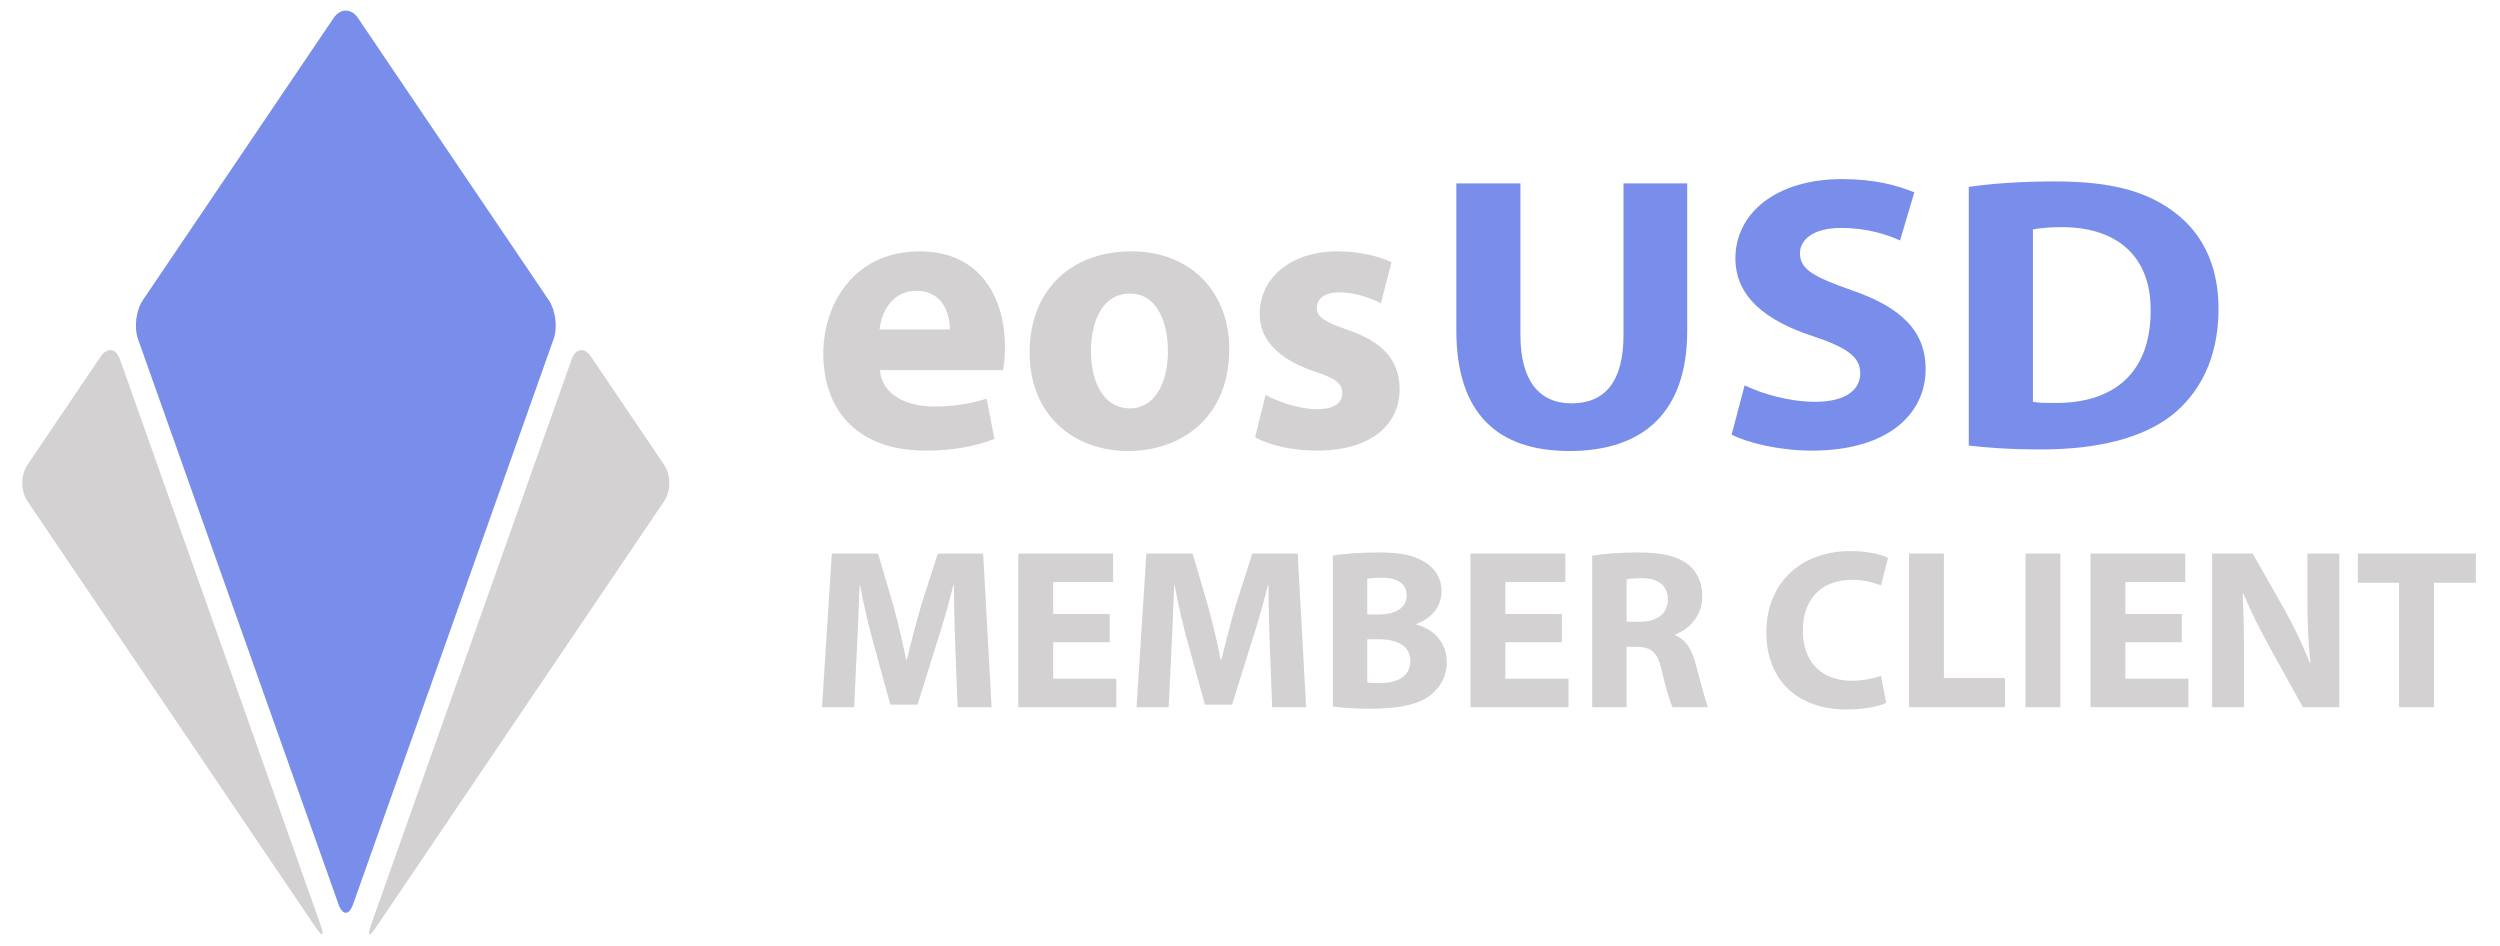
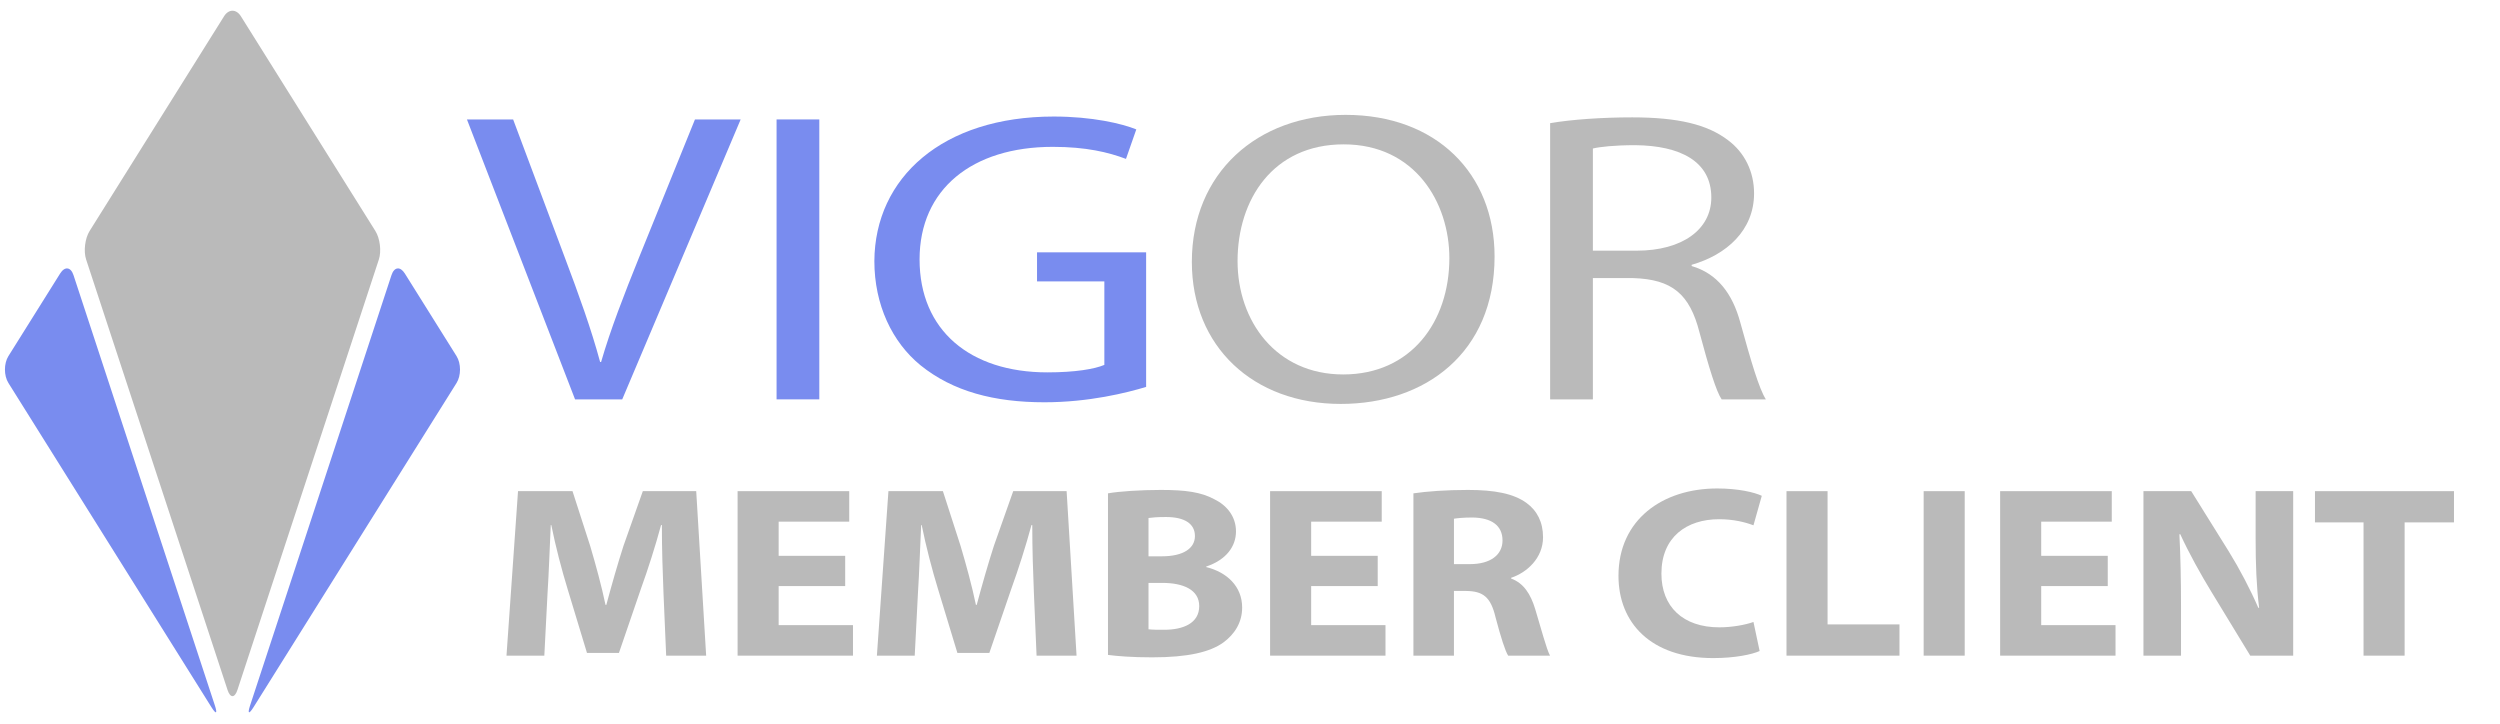
- <svg xmlns="http://www.w3.org/2000/svg" version="1.1" id="svg" x="0px" y="0px" width="230.333px" height="87.105px" viewBox="13.833 10.847 230.333 87.105" style="enable-background:new 13.833 10.847 230.333 87.105;" xml:space="preserve">
+ <svg xmlns="http://www.w3.org/2000/svg" version="1.1" id="svg" x="0px" y="0px" width="442.32px" height="128px" viewBox="1803.167 -201.601 442.32 128" style="enable-background:new 1803.167 -201.601 442.32 128;" xml:space="preserve">
  <g>
    <g>
      <g>
-         <path style="fill:#D3D1D1;" d="M94.907,44.948c0.18,2.268,2.412,3.348,4.967,3.348c1.872,0,3.384-0.252,4.859-0.72l0.72,3.708     c-1.8,0.72-3.996,1.08-6.372,1.08c-5.975,0-9.395-3.456-9.395-8.963c0-4.463,2.771-9.395,8.891-9.395     c5.688,0,7.847,4.427,7.847,8.783c0,0.936-0.108,1.764-0.18,2.16H94.907z M101.35,41.204c0-1.332-0.576-3.563-3.096-3.563     c-2.304,0-3.24,2.088-3.384,3.563H101.35z" />
-         <path style="fill:#D3D1D1;" d="M127.089,43.004c0,6.443-4.571,9.395-9.287,9.395c-5.147,0-9.107-3.384-9.107-9.071     c0-5.688,3.743-9.323,9.395-9.323C123.49,34.005,127.089,37.713,127.089,43.004z M114.347,43.184c0,3.023,1.26,5.292,3.599,5.292     c2.124,0,3.492-2.124,3.492-5.292c0-2.628-1.008-5.292-3.492-5.292C115.319,37.893,114.347,40.592,114.347,43.184z" />
-         <path style="fill:#D3D1D1;" d="M130.439,47.215c1.008,0.612,3.096,1.332,4.715,1.332c1.656,0,2.34-0.576,2.34-1.476     s-0.54-1.332-2.592-2.016c-3.635-1.224-5.039-3.204-5.003-5.291c0-3.276,2.808-5.759,7.163-5.759     c2.052,0,3.888,0.468,4.968,1.008l-0.972,3.779c-0.792-0.432-2.304-1.008-3.815-1.008c-1.332,0-2.088,0.54-2.088,1.44     c0,0.828,0.684,1.26,2.844,2.016c3.348,1.152,4.751,2.844,4.788,5.436c0,3.275-2.592,5.687-7.631,5.687     c-2.304,0-4.355-0.504-5.687-1.224L130.439,47.215z" />
+         <path style="fill:#798CEF;" d="M1187.983,236.259c-0.819,1.308-0.819,3.448,0,4.756l35.92,57.362     c0.819,1.308,1.095,1.178,0.613-0.288l-25.018-76.152c-0.481-1.466-1.546-1.596-2.365-0.288L1187.983,236.259z" />
      </g>
      <g>
-         <path style="fill:#788EEA;" d="M153.916,27.743v13.966c0,4.176,1.698,6.299,4.709,6.299c3.088,0,4.787-2.016,4.787-6.299V27.743     h5.868v13.606c0,7.487-4.053,11.05-10.848,11.05c-6.563,0-10.423-3.383-10.423-11.122V27.743H153.916z" />
-         <path style="fill:#788EEA;" d="M174.57,46.352c1.583,0.756,4.015,1.512,6.524,1.512c2.702,0,4.131-1.043,4.131-2.627     c0-1.512-1.235-2.376-4.362-3.419c-4.324-1.404-7.142-3.636-7.142-7.163c0-4.14,3.706-7.307,9.844-7.307     c2.934,0,5.096,0.576,6.64,1.224l-1.313,4.428c-1.042-0.468-2.895-1.152-5.443-1.152s-3.783,1.08-3.783,2.34     c0,1.548,1.467,2.232,4.826,3.42c4.594,1.583,6.756,3.815,6.756,7.235c0,4.067-3.359,7.522-10.501,7.522     c-2.972,0-5.906-0.719-7.373-1.475L174.57,46.352z" />
-         <path style="fill:#788EEA;" d="M195.224,28.066c2.162-0.324,4.98-0.504,7.953-0.504c4.941,0,8.146,0.828,10.654,2.592     c2.702,1.872,4.401,4.859,4.401,9.143c0,4.644-1.814,7.847-4.324,9.827c-2.741,2.124-6.91,3.131-12.006,3.131     c-3.05,0-5.212-0.18-6.679-0.36V28.066z M201.131,47.864c0.502,0.108,1.313,0.108,2.047,0.108     c5.327,0.036,8.802-2.699,8.802-8.495c0.038-5.04-3.127-7.703-8.185-7.703c-1.313,0-2.162,0.108-2.664,0.216V47.864z" />
+         <g>
+           <path style="fill:#BABABA;" d="M1229.116,176.133c-0.819-1.308-2.159-1.308-2.979,0l-23.791,37.993      c-0.819,1.308-1.095,3.578-0.613,5.044l25.018,76.154c0.481,1.466,1.271,1.466,1.752,0l25.018-76.154      c0.481-1.466,0.206-3.736-0.613-5.044L1229.116,176.133z" />
+         </g>
      </g>
-     </g>
-     <g>
-       <path style="fill:#D3D1D1;" d="M101.853,70.585c-0.063-1.7-0.126-3.759-0.126-5.815h-0.063c-0.441,1.805-1.029,3.82-1.575,5.479    l-1.722,5.522h-2.499l-1.512-5.48c-0.462-1.658-0.945-3.674-1.281-5.521h-0.042c-0.084,1.91-0.147,4.094-0.252,5.857l-0.252,5.375    h-2.96l0.903-14.151h4.262l1.386,4.724c0.441,1.639,0.882,3.402,1.197,5.061h0.063c0.399-1.638,0.882-3.506,1.344-5.081    l1.512-4.703h4.178l0.777,14.151h-3.128L101.853,70.585z" />
-       <path style="fill:#D3D1D1;" d="M116.071,70.018h-5.207v3.359h5.816v2.625h-9.028V61.851h8.734v2.624h-5.522v2.939h5.207V70.018z" />
-       <path style="fill:#D3D1D1;" d="M130.833,70.585c-0.063-1.7-0.126-3.759-0.126-5.815h-0.063c-0.441,1.805-1.029,3.82-1.575,5.479    l-1.722,5.522h-2.499l-1.512-5.48c-0.462-1.658-0.945-3.674-1.281-5.521h-0.042c-0.084,1.91-0.147,4.094-0.252,5.857l-0.252,5.375    h-2.96l0.903-14.151h4.262l1.386,4.724c0.441,1.639,0.882,3.402,1.197,5.061h0.063c0.399-1.638,0.882-3.506,1.344-5.081    l1.512-4.703h4.178l0.777,14.151h-3.128L130.833,70.585z" />
-       <path style="fill:#D3D1D1;" d="M136.631,62.04c0.84-0.168,2.541-0.293,4.136-0.293c1.953,0,3.149,0.188,4.178,0.797    c0.987,0.525,1.701,1.491,1.701,2.771c0,1.26-0.735,2.436-2.331,3.023v0.043c1.617,0.44,2.813,1.658,2.813,3.484    c0,1.281-0.588,2.289-1.47,3.003c-1.029,0.819-2.75,1.28-5.564,1.28c-1.575,0-2.75-0.104-3.464-0.209V62.04z M139.802,67.458h1.05    c1.68,0,2.583-0.693,2.583-1.743c0-1.071-0.819-1.638-2.268-1.638c-0.693,0-1.092,0.042-1.365,0.084V67.458z M139.802,73.735    c0.315,0.042,0.693,0.042,1.239,0.042c1.449,0,2.729-0.546,2.729-2.036c0-1.428-1.281-1.995-2.876-1.995h-1.092V73.735z" />
-       <path style="fill:#D3D1D1;" d="M157.734,70.018h-5.207v3.359h5.816v2.625h-9.028V61.851h8.734v2.624h-5.522v2.939h5.207V70.018z" />
-       <path style="fill:#D3D1D1;" d="M160.529,62.04c1.029-0.168,2.562-0.293,4.262-0.293c2.1,0,3.569,0.314,4.577,1.112    c0.84,0.672,1.302,1.659,1.302,2.96c0,1.807-1.281,3.045-2.499,3.486v0.063c0.987,0.398,1.533,1.344,1.89,2.646    c0.441,1.596,0.882,3.443,1.155,3.989h-3.275c-0.231-0.398-0.567-1.554-0.987-3.297c-0.378-1.764-0.987-2.246-2.289-2.268h-0.966    v5.564h-3.17V62.04z M163.699,68.129h1.26c1.596,0,2.541-0.799,2.541-2.037c0-1.302-0.882-1.953-2.352-1.974    c-0.777,0-1.218,0.063-1.449,0.104V68.129z" />
-       <path style="fill:#D3D1D1;" d="M187.617,75.604c-0.588,0.293-1.911,0.608-3.633,0.608c-4.892,0-7.412-3.044-7.412-7.075    c0-4.83,3.443-7.518,7.726-7.518c1.659,0,2.919,0.336,3.486,0.631l-0.651,2.54c-0.651-0.272-1.554-0.524-2.688-0.524    c-2.54,0-4.514,1.532-4.514,4.682c0,2.834,1.679,4.619,4.535,4.619c0.967,0,2.037-0.21,2.667-0.462L187.617,75.604z" />
-       <path style="fill:#D3D1D1;" d="M189.719,61.851h3.213v11.464h5.627v2.688h-8.84V61.851z" />
-       <path style="fill:#D3D1D1;" d="M203.662,61.851v14.151h-3.213V61.851H203.662z" />
-       <path style="fill:#D3D1D1;" d="M214.853,70.018h-5.207v3.359h5.815v2.625h-9.028V61.851h8.734v2.624h-5.521v2.939h5.207V70.018z" />
-       <path style="fill:#D3D1D1;" d="M217.647,76.002V61.851h3.737l2.939,5.187c0.84,1.49,1.68,3.254,2.31,4.85h0.063    c-0.211-1.869-0.273-3.779-0.273-5.9v-4.136h2.939v14.151h-3.359l-3.023-5.459c-0.84-1.512-1.764-3.338-2.457-4.997l-0.063,0.021    c0.084,1.869,0.126,3.863,0.126,6.174v4.262H217.647z" />
-       <path style="fill:#D3D1D1;" d="M234.867,64.539h-3.801v-2.688h10.877v2.688h-3.863v11.464h-3.213V64.539z" />
+       <g>
+         <path style="fill:#798CEF;" d="M1258.12,221.649c-0.819-1.308-1.884-1.178-2.365,0.288l-25.018,76.152     c-0.481,1.466-0.206,1.596,0.613,0.287l35.918-57.36c0.819-1.309,0.819-3.449,0-4.757L1258.12,221.649z" />
+       </g>
    </g>
  </g>
  <g>
    <g>
      <g>
-         <path style="fill:#D3D1D1;" d="M16.351,53.691c-0.616,0.912-0.616,2.402,0,3.314l26.567,39.289     c0.616,0.912,0.819,0.809,0.452-0.228L24.882,43.949c-0.368-1.037-1.172-1.139-1.789-0.228L16.351,53.691z" />
+         <g>
+           <path style="fill:#798CEF;" d="M1313.115-138.598c-0.818,1.308-0.819,3.449,0,4.757l35.921,57.362      c0.819,1.308,1.095,1.179,0.613-0.288l-25.018-76.153c-0.481-1.466-1.546-1.596-2.365-0.288L1313.115-138.598z" />
+         </g>
+         <g>
+           <g>
+             <path style="fill:#BABABA;" d="M1354.249-198.723c-0.819-1.308-2.159-1.308-2.979,0l-23.792,37.994       c-0.819,1.308-1.095,3.578-0.613,5.044l25.019,76.152c0.481,1.466,1.271,1.466,1.752,0l25.019-76.152       c0.481-1.466,0.206-3.736-0.613-5.044L1354.249-198.723z" />
+           </g>
+         </g>
+         <g>
+           <path style="fill:#798CEF;" d="M1383.254-153.208c-0.819-1.308-1.884-1.179-2.365,0.288l-25.02,76.153      c-0.481,1.466-0.206,1.596,0.613,0.288l35.919-57.362c0.819-1.308,0.819-3.449,0-4.757L1383.254-153.208z" />
+         </g>
+       </g>
+     </g>
+     <g>
+       <path style="fill:#798CEF;" d="M1427.589-102.708l-26.955-69.788h11.518l12.864,34.377c3.553,9.424,6.616,17.913,8.82,26.094    h0.245c2.328-8.076,5.759-16.878,9.436-25.99l13.967-34.48h11.394l-29.527,69.788H1427.589z" />
+       <path style="fill:#798CEF;" d="M1488.485-172.496v69.788h-10.66v-69.788H1488.485z" />
+       <path style="fill:#798CEF;" d="M1569.961-105.814c-4.779,1.451-14.211,3.832-25.362,3.832c-12.495,0-22.787-2.691-30.874-9.216    c-7.105-5.798-11.515-15.117-11.515-25.989c0.121-20.812,17.03-36.033,44.716-36.033c9.56,0,17.032,1.761,20.586,3.21    l-2.572,7.353c-4.412-1.658-9.926-3.003-18.256-3.003c-20.095,0-33.204,10.562-33.204,28.059    c0,17.707,12.619,28.164,31.854,28.164c6.983,0,11.762-0.827,14.214-1.864v-20.811h-16.787v-7.248h27.2V-105.814z" />
+       <path style="fill:#BABABA;" d="M1656.832-138.327c0,24.022-17.275,36.759-38.349,36.759c-21.808,0-37.121-14.289-37.121-35.411    c0-22.159,16.294-36.655,38.348-36.655C1642.252-173.634,1656.832-159.036,1656.832-138.327z M1592.756-137.187    c0,14.91,9.556,28.268,26.34,28.268c16.908,0,26.464-13.15,26.464-28.992c0-13.875-8.574-28.37-26.341-28.37    C1601.575-166.282,1592.756-152.51,1592.756-137.187z" />
+       <path style="fill:#BABABA;" d="M1670.681-171.563c5.392-0.933,13.109-1.449,20.463-1.449c11.393,0,18.745,1.761,23.891,5.693    c4.164,3.106,6.493,7.869,6.493,13.254c0,9.216-6.862,15.324-15.562,17.81v0.312c6.373,1.864,10.17,6.834,12.132,14.08    c2.693,9.734,4.655,16.465,6.369,19.156h-11.026c-1.349-1.966-3.185-7.972-5.513-16.671c-2.451-9.629-6.862-13.253-16.54-13.563    h-10.046v30.234h-10.661V-171.563z M1681.343-139.776h10.903c11.394,0,18.621-5.28,18.621-13.253    c0-9.009-7.718-12.942-18.988-13.047c-5.146,0-8.822,0.415-10.536,0.829V-139.776z" />
+     </g>
+   </g>
+   <g>
+     <g>
+       <g>
+         <g>
+           <path style="fill:#798CEF;" d="M1804.656-138.597c-0.819,1.308-0.819,3.449,0,4.757l35.921,57.36      c0.819,1.308,1.095,1.179,0.613-0.288l-25.018-76.152c-0.481-1.466-1.546-1.596-2.365-0.288L1804.656-138.597z" />
+         </g>
+         <g>
+           <g>
+             <path style="fill:#BABABA;" d="M1845.789-198.723c-0.819-1.308-2.159-1.308-2.979,0l-23.791,37.993       c-0.819,1.308-1.095,3.578-0.613,5.044l25.018,76.154c0.481,1.466,1.27,1.466,1.752,0l25.02-76.154       c0.482-1.466,0.206-3.736-0.613-5.044L1845.789-198.723z" />
+           </g>
+         </g>
+         <g>
+           <path style="fill:#798CEF;" d="M1874.795-153.207c-0.819-1.308-1.884-1.179-2.365,0.288l-25.02,76.152      c-0.481,1.466-0.206,1.596,0.613,0.288l35.919-57.36c0.819-1.308,0.819-3.449,0-4.757L1874.795-153.207z" />
+         </g>
+       </g>
+     </g>
+     <g>
+       <path style="fill:#798CEF;" d="M1904.91-130.942l-19.129-49.528h8.173l9.13,24.396c2.521,6.688,4.694,12.713,6.261,18.518h0.174    c1.652-5.731,4.086-11.978,6.694-18.444l9.913-24.47h8.086l-20.955,49.528H1904.91z" />
+       <path style="fill:#798CEF;" d="M1948.126-180.47v49.528h-7.563v-49.528H1948.126z" />
+       <path style="fill:#798CEF;" d="M2005.949-133.147c-3.392,1.029-10.086,2.72-17.999,2.72c-8.868,0-16.172-1.911-21.911-6.541    c-5.043-4.115-8.173-10.728-8.173-18.443c0.087-14.77,12.087-25.572,31.736-25.572c6.782,0,12.086,1.249,14.608,2.277    l-1.826,5.218c-3.131-1.176-7.043-2.131-12.956-2.131c-14.26,0-23.563,7.495-23.563,19.913c0,12.566,8.956,19.988,22.607,19.988    c4.955,0,8.347-0.587,10.086-1.323v-14.77h-11.912v-5.144h19.303V-133.147z" />
+       <path style="fill:#BABABA;" d="M2067.599-156.221c0,17.048-12.259,26.086-27.215,26.086c-15.477,0-26.346-10.141-26.346-25.131    c0-15.725,11.564-26.012,27.215-26.012C2057.253-181.278,2067.599-170.917,2067.599-156.221z M2022.126-155.412    c0,10.581,6.781,20.061,18.693,20.061c11.999,0,18.781-9.333,18.781-20.575c0-9.847-6.086-20.134-18.693-20.134    C2028.385-176.061,2022.126-166.287,2022.126-155.412z" />
+       <path style="fill:#BABABA;" d="M2077.428-179.809c3.826-0.662,9.304-1.028,14.521-1.028c8.086,0,13.303,1.25,16.955,4.041    c2.956,2.204,4.607,5.585,4.607,9.406c0,6.54-4.869,10.876-11.043,12.64v0.22c4.521,1.323,7.218,4.85,8.609,9.993    c1.912,6.908,3.304,11.684,4.521,13.595h-7.826c-0.956-1.396-2.26-5.658-3.912-11.831c-1.739-6.834-4.869-9.406-11.737-9.626    h-7.131v21.457h-7.564V-179.809z M2084.993-157.25h7.739c8.085,0,13.215-3.748,13.215-9.406c0-6.393-5.478-9.185-13.476-9.259    c-3.652,0-6.262,0.294-7.479,0.588V-157.25z" />
+     </g>
+     <g>
+       <g>
+         <path style="fill:#BABABA;" d="M1920.555-96.74c-0.143-3.495-0.284-7.729-0.284-11.96h-0.144     c-0.998,3.711-2.326,7.856-3.562,11.271l-3.893,11.356h-5.65l-3.418-11.271c-1.044-3.41-2.136-7.556-2.896-11.355h-0.096     c-0.19,3.93-0.332,8.418-0.57,12.047l-0.569,11.054h-6.694l2.041-29.103h9.64l3.133,9.713c0.997,3.371,1.993,6.998,2.707,10.407     h0.142c0.902-3.366,1.994-7.209,3.039-10.45l3.419-9.67h9.447l1.758,29.103h-7.074L1920.555-96.74z" />
+         <path style="fill:#BABABA;" d="M1952.705-97.908h-11.773v6.911h13.151v5.398h-20.416v-29.103h19.752v5.396h-12.487v6.045h11.773     V-97.908z" />
+         <path style="fill:#BABABA;" d="M1986.091-96.74c-0.144-3.495-0.287-7.729-0.287-11.96h-0.143     c-0.995,3.711-2.327,7.856-3.561,11.271l-3.893,11.356h-5.65l-3.419-11.271c-1.045-3.41-2.136-7.556-2.896-11.355h-0.096     c-0.189,3.93-0.332,8.418-0.569,12.047l-0.57,11.054h-6.693l2.041-29.103h9.638l3.135,9.713     c0.997,3.371,1.995,6.998,2.706,10.407h0.141c0.903-3.366,1.997-7.209,3.041-10.45l3.417-9.67h9.449l1.757,29.103h-7.073     L1986.091-96.74z" />
+         <path style="fill:#BABABA;" d="M1999.201-114.314c1.899-0.346,5.744-0.605,9.354-0.605c4.414,0,7.121,0.391,9.447,1.641     c2.232,1.081,3.846,3.065,3.846,5.7c0,2.59-1.661,5.009-5.27,6.218v0.089c3.656,0.904,6.361,3.41,6.361,7.165     c0,2.636-1.329,4.707-3.322,6.177c-2.327,1.684-6.221,2.631-12.584,2.631c-3.56,0-6.219-0.215-7.832-0.43V-114.314z      M2006.369-103.174h2.375c3.797,0,5.84-1.425,5.84-3.584c0-2.203-1.853-3.369-5.128-3.369c-1.567,0-2.469,0.088-3.087,0.174     V-103.174z M2006.369-90.263c0.714,0.085,1.567,0.085,2.801,0.085c3.277,0,6.173-1.12,6.173-4.188     c0-2.934-2.896-4.102-6.505-4.102h-2.469V-90.263z" />
+         <path style="fill:#BABABA;" d="M2046.921-97.908h-11.774v6.911h13.152v5.398h-20.416v-29.103h19.75v5.396h-12.486v6.045h11.774     V-97.908z" />
+         <path style="fill:#BABABA;" d="M2053.241-114.314c2.327-0.346,5.793-0.605,9.639-0.605c4.749,0,8.072,0.648,10.352,2.29     c1.898,1.381,2.942,3.412,2.942,6.087c0,3.716-2.896,6.261-5.649,7.17v0.13c2.23,0.818,3.467,2.763,4.272,5.439     c0.997,3.282,1.995,7.081,2.611,8.204h-7.406c-0.521-0.819-1.281-3.195-2.231-6.78c-0.855-3.626-2.231-4.619-5.176-4.665h-2.184     v11.445h-7.17V-114.314z M2060.411-101.792h2.849c3.609,0,5.745-1.641,5.745-4.188c0-2.678-1.994-4.019-5.317-4.059     c-1.757,0-2.754,0.131-3.276,0.214V-101.792z" />
+         <path style="fill:#BABABA;" d="M2114.495-86.418c-1.328,0.602-4.321,1.251-8.216,1.251c-11.061,0-16.759-6.26-16.759-14.55     c0-9.935,7.786-15.461,17.471-15.461c3.753,0,6.602,0.69,7.885,1.298l-1.473,5.222c-1.474-0.56-3.515-1.077-6.078-1.077     c-5.744,0-10.207,3.151-10.207,9.627c0,5.83,3.797,9.5,10.255,9.5c2.185,0,4.604-0.431,6.03-0.95L2114.495-86.418z" />
+         <path style="fill:#BABABA;" d="M2119.248-114.702h7.266v23.576h12.724v5.527h-19.989V-114.702z" />
+         <path style="fill:#BABABA;" d="M2150.778-114.702v29.103h-7.264v-29.103H2150.778z" />
+         <path style="fill:#BABABA;" d="M2176.088-97.908h-11.776v6.911h13.15v5.398h-20.415v-29.103h19.751v5.396h-12.486v6.045h11.776     V-97.908z" />
+         <path style="fill:#BABABA;" d="M2182.403-85.599v-29.103h8.451l6.648,10.667c1.898,3.064,3.798,6.691,5.224,9.974h0.144     c-0.479-3.846-0.619-7.773-0.619-12.135v-8.505h6.646v29.103h-7.596l-6.836-11.227c-1.899-3.108-3.991-6.865-5.558-10.276     l-0.141,0.04c0.19,3.847,0.284,7.945,0.284,12.697v8.766H2182.403z" />
+         <path style="fill:#BABABA;" d="M2221.343-109.176h-8.593v-5.526h24.596v5.526h-8.735v23.577h-7.268V-109.176z" />
+       </g>
+     </g>
+   </g>
+   <g>
+     <g>
+       <g>
+         <g>
+           <path style="fill:#798CEF;" d="M2296.197-138.597c-0.818,1.308-0.819,3.449,0,4.757l35.92,57.361      c0.819,1.308,1.095,1.179,0.613-0.288l-25.018-76.153c-0.481-1.466-1.547-1.596-2.365-0.288L2296.197-138.597z" />
+         </g>
+         <g>
+           <g>
+             <path style="fill:#BABABA;" d="M2337.33-198.723c-0.818-1.308-2.159-1.308-2.979,0l-23.791,37.993       c-0.819,1.308-1.096,3.578-0.613,5.044l25.018,76.155c0.482,1.466,1.271,1.466,1.752,0l25.02-76.155       c0.481-1.466,0.205-3.736-0.613-5.044L2337.33-198.723z" />
+           </g>
+         </g>
+         <g>
+           <path style="fill:#798CEF;" d="M2366.336-153.208c-0.819-1.308-1.884-1.179-2.365,0.288l-25.021,76.153      c-0.481,1.466-0.206,1.596,0.613,0.288l35.92-57.361c0.819-1.308,0.819-3.449,0-4.757L2366.336-153.208z" />
+         </g>
+       </g>
+     </g>
+     <g>
+       <path style="fill:#798CEF;" d="M2396.45-130.942l-19.128-49.528h8.173l9.13,24.396c2.521,6.688,4.694,12.713,6.261,18.518h0.174    c1.651-5.732,4.086-11.977,6.694-18.445l9.913-24.469h8.086l-20.955,49.528H2396.45z" />
+       <path style="fill:#798CEF;" d="M2439.667-180.47v49.528h-7.563v-49.528H2439.667z" />
+       <path style="fill:#798CEF;" d="M2497.49-133.148c-3.392,1.029-10.086,2.72-17.999,2.72c-8.868,0-16.172-1.911-21.911-6.541    c-5.043-4.114-8.173-10.727-8.173-18.442c0.087-14.771,12.086-25.573,31.736-25.573c6.783,0,12.087,1.25,14.608,2.278    l-1.826,5.217c-3.131-1.176-7.043-2.131-12.955-2.131c-14.261,0-23.564,7.496-23.564,19.913c0,12.566,8.955,19.988,22.606,19.988    c4.956,0,8.348-0.587,10.088-1.323v-14.769h-11.914v-5.144h19.304V-133.148z" />
+       <path style="fill:#BABABA;" d="M2559.14-156.221c0,17.048-12.26,26.086-27.215,26.086c-15.478,0-26.345-10.14-26.345-25.13    c0-15.726,11.563-26.013,27.215-26.013C2548.793-181.278,2559.14-170.918,2559.14-156.221z M2513.667-155.412    c0,10.58,6.781,20.06,18.693,20.06c11.999,0,18.781-9.333,18.781-20.575c0-9.846-6.086-20.133-18.693-20.133    C2519.927-176.061,2513.667-166.288,2513.667-155.412z" />
+       <path style="fill:#BABABA;" d="M2568.969-179.808c3.825-0.662,9.303-1.029,14.521-1.029c8.085,0,13.303,1.25,16.955,4.041    c2.955,2.205,4.607,5.585,4.607,9.406c0,6.541-4.869,10.876-11.043,12.64v0.22c4.521,1.323,7.217,4.851,8.609,9.993    c1.912,6.908,3.304,11.685,4.52,13.595h-7.825c-0.956-1.396-2.261-5.658-3.912-11.832c-1.739-6.833-4.87-9.406-11.737-9.626h-7.13    v21.458h-7.565V-179.808z M2576.535-157.249h7.737c8.086,0,13.216-3.748,13.216-9.406c0-6.394-5.478-9.186-13.476-9.259    c-3.652,0-6.262,0.293-7.478,0.587V-157.249z" />
+     </g>
+     <text transform="matrix(1.2002 0 0 1 2385.392 -89.7412)" style="fill:#BABABA; font-family:'MyriadPro-Bold'; font-size:32.263;">STABLE COIN</text>
+   </g>
+   <g>
+     <g>
+       <g>
+         <path style="fill:#798CEF;" d="M2643.458-138.598c-0.819,1.308-0.819,3.449,0,4.757l35.92,57.361     c0.819,1.308,1.095,1.179,0.613-0.288l-25.018-76.152c-0.481-1.466-1.546-1.596-2.365-0.288L2643.458-138.598z" />
      </g>
      <g>
        <g>
-           <path style="fill:#788EEA;" d="M46.812,12.503c-0.616-0.911-1.624-0.911-2.24,0L26.988,38.51      c-0.616,0.911-0.819,2.505-0.452,3.542L45.024,94.17c0.368,1.036,0.969,1.036,1.337,0l18.489-52.119      c0.368-1.037,0.165-2.63-0.452-3.542L46.812,12.503z" />
+           <path style="fill:#BABABA;" d="M2684.591-198.723c-0.819-1.308-2.159-1.308-2.979,0l-23.791,37.992      c-0.819,1.308-1.095,3.578-0.613,5.044l25.018,76.154c0.481,1.466,1.271,1.466,1.752,0l25.018-76.154      c0.481-1.466,0.206-3.736-0.613-5.044L2684.591-198.723z" />
        </g>
      </g>
      <g>
-         <path style="fill:#D3D1D1;" d="M68.293,43.721c-0.616-0.911-1.421-0.809-1.789,0.228L48.015,96.067     c-0.368,1.036-0.165,1.14,0.452,0.228l26.567-39.289c0.616-0.912,0.616-2.402,0-3.314L68.293,43.721z" />
+         <path style="fill:#798CEF;" d="M2713.594-153.207c-0.819-1.308-1.884-1.179-2.365,0.288l-25.018,76.152     c-0.481,1.466-0.206,1.596,0.613,0.288l35.918-57.361c0.819-1.308,0.819-3.449,0-4.757L2713.594-153.207z" />
      </g>
    </g>
  </g>
</svg>
